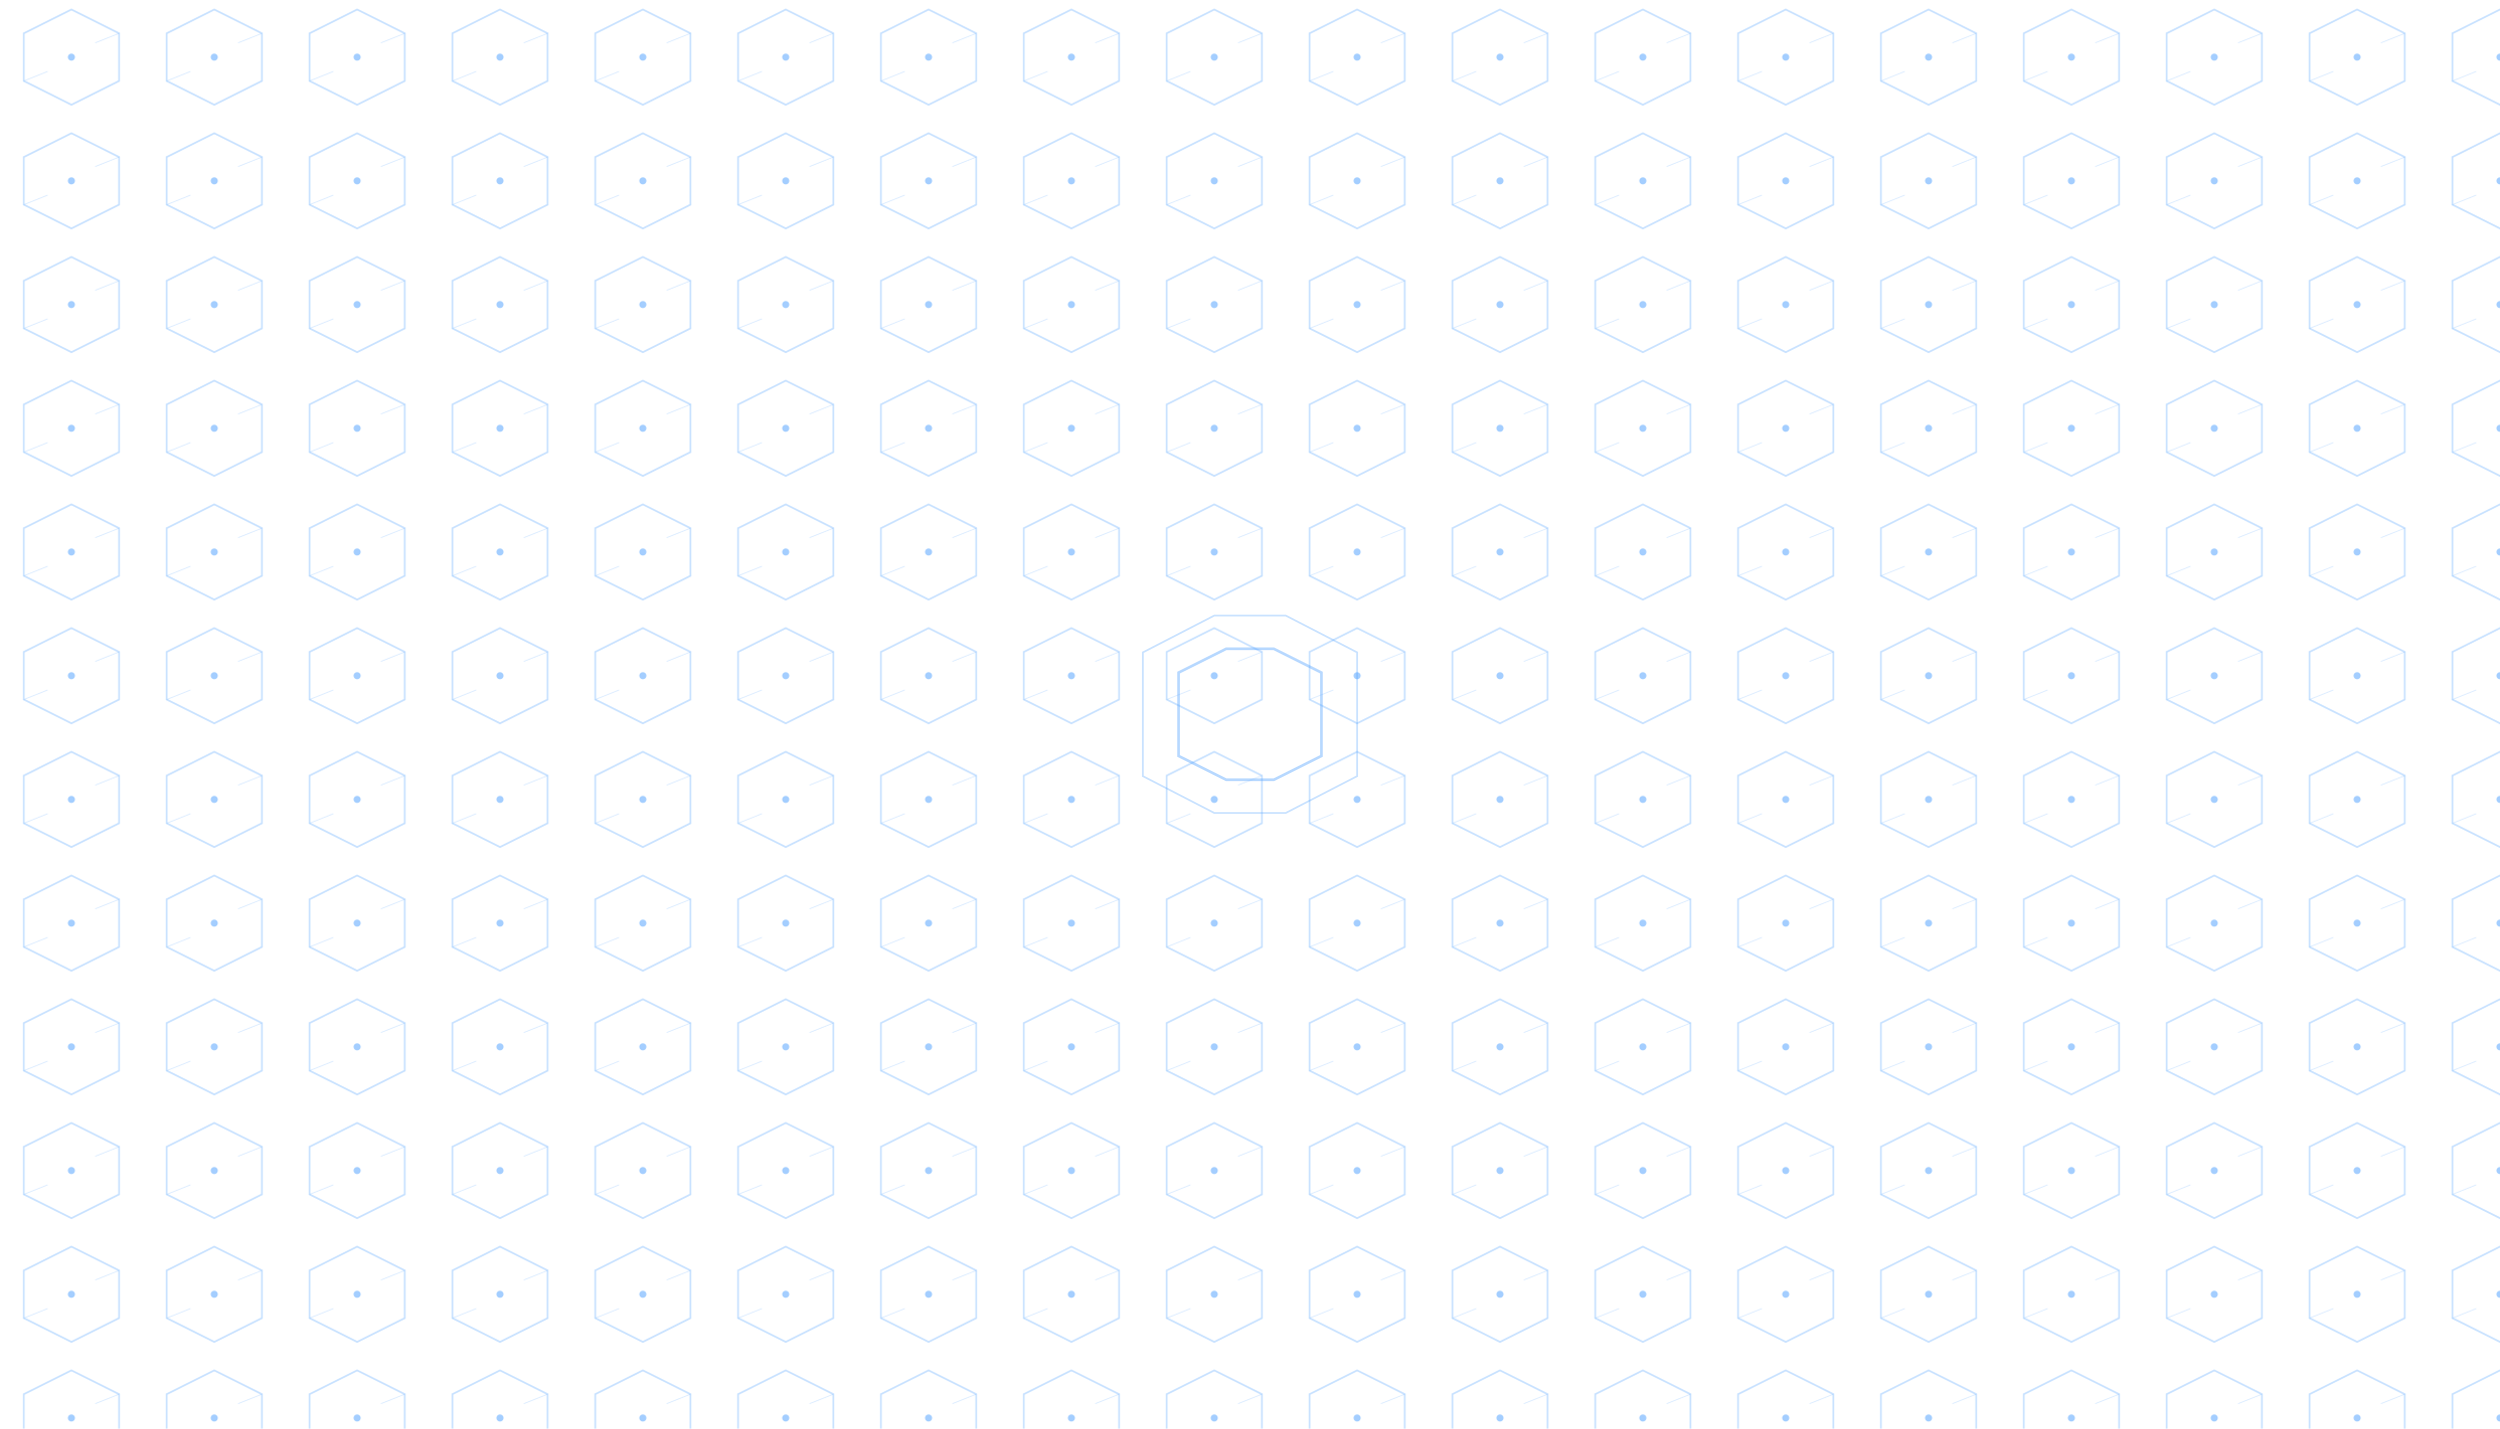
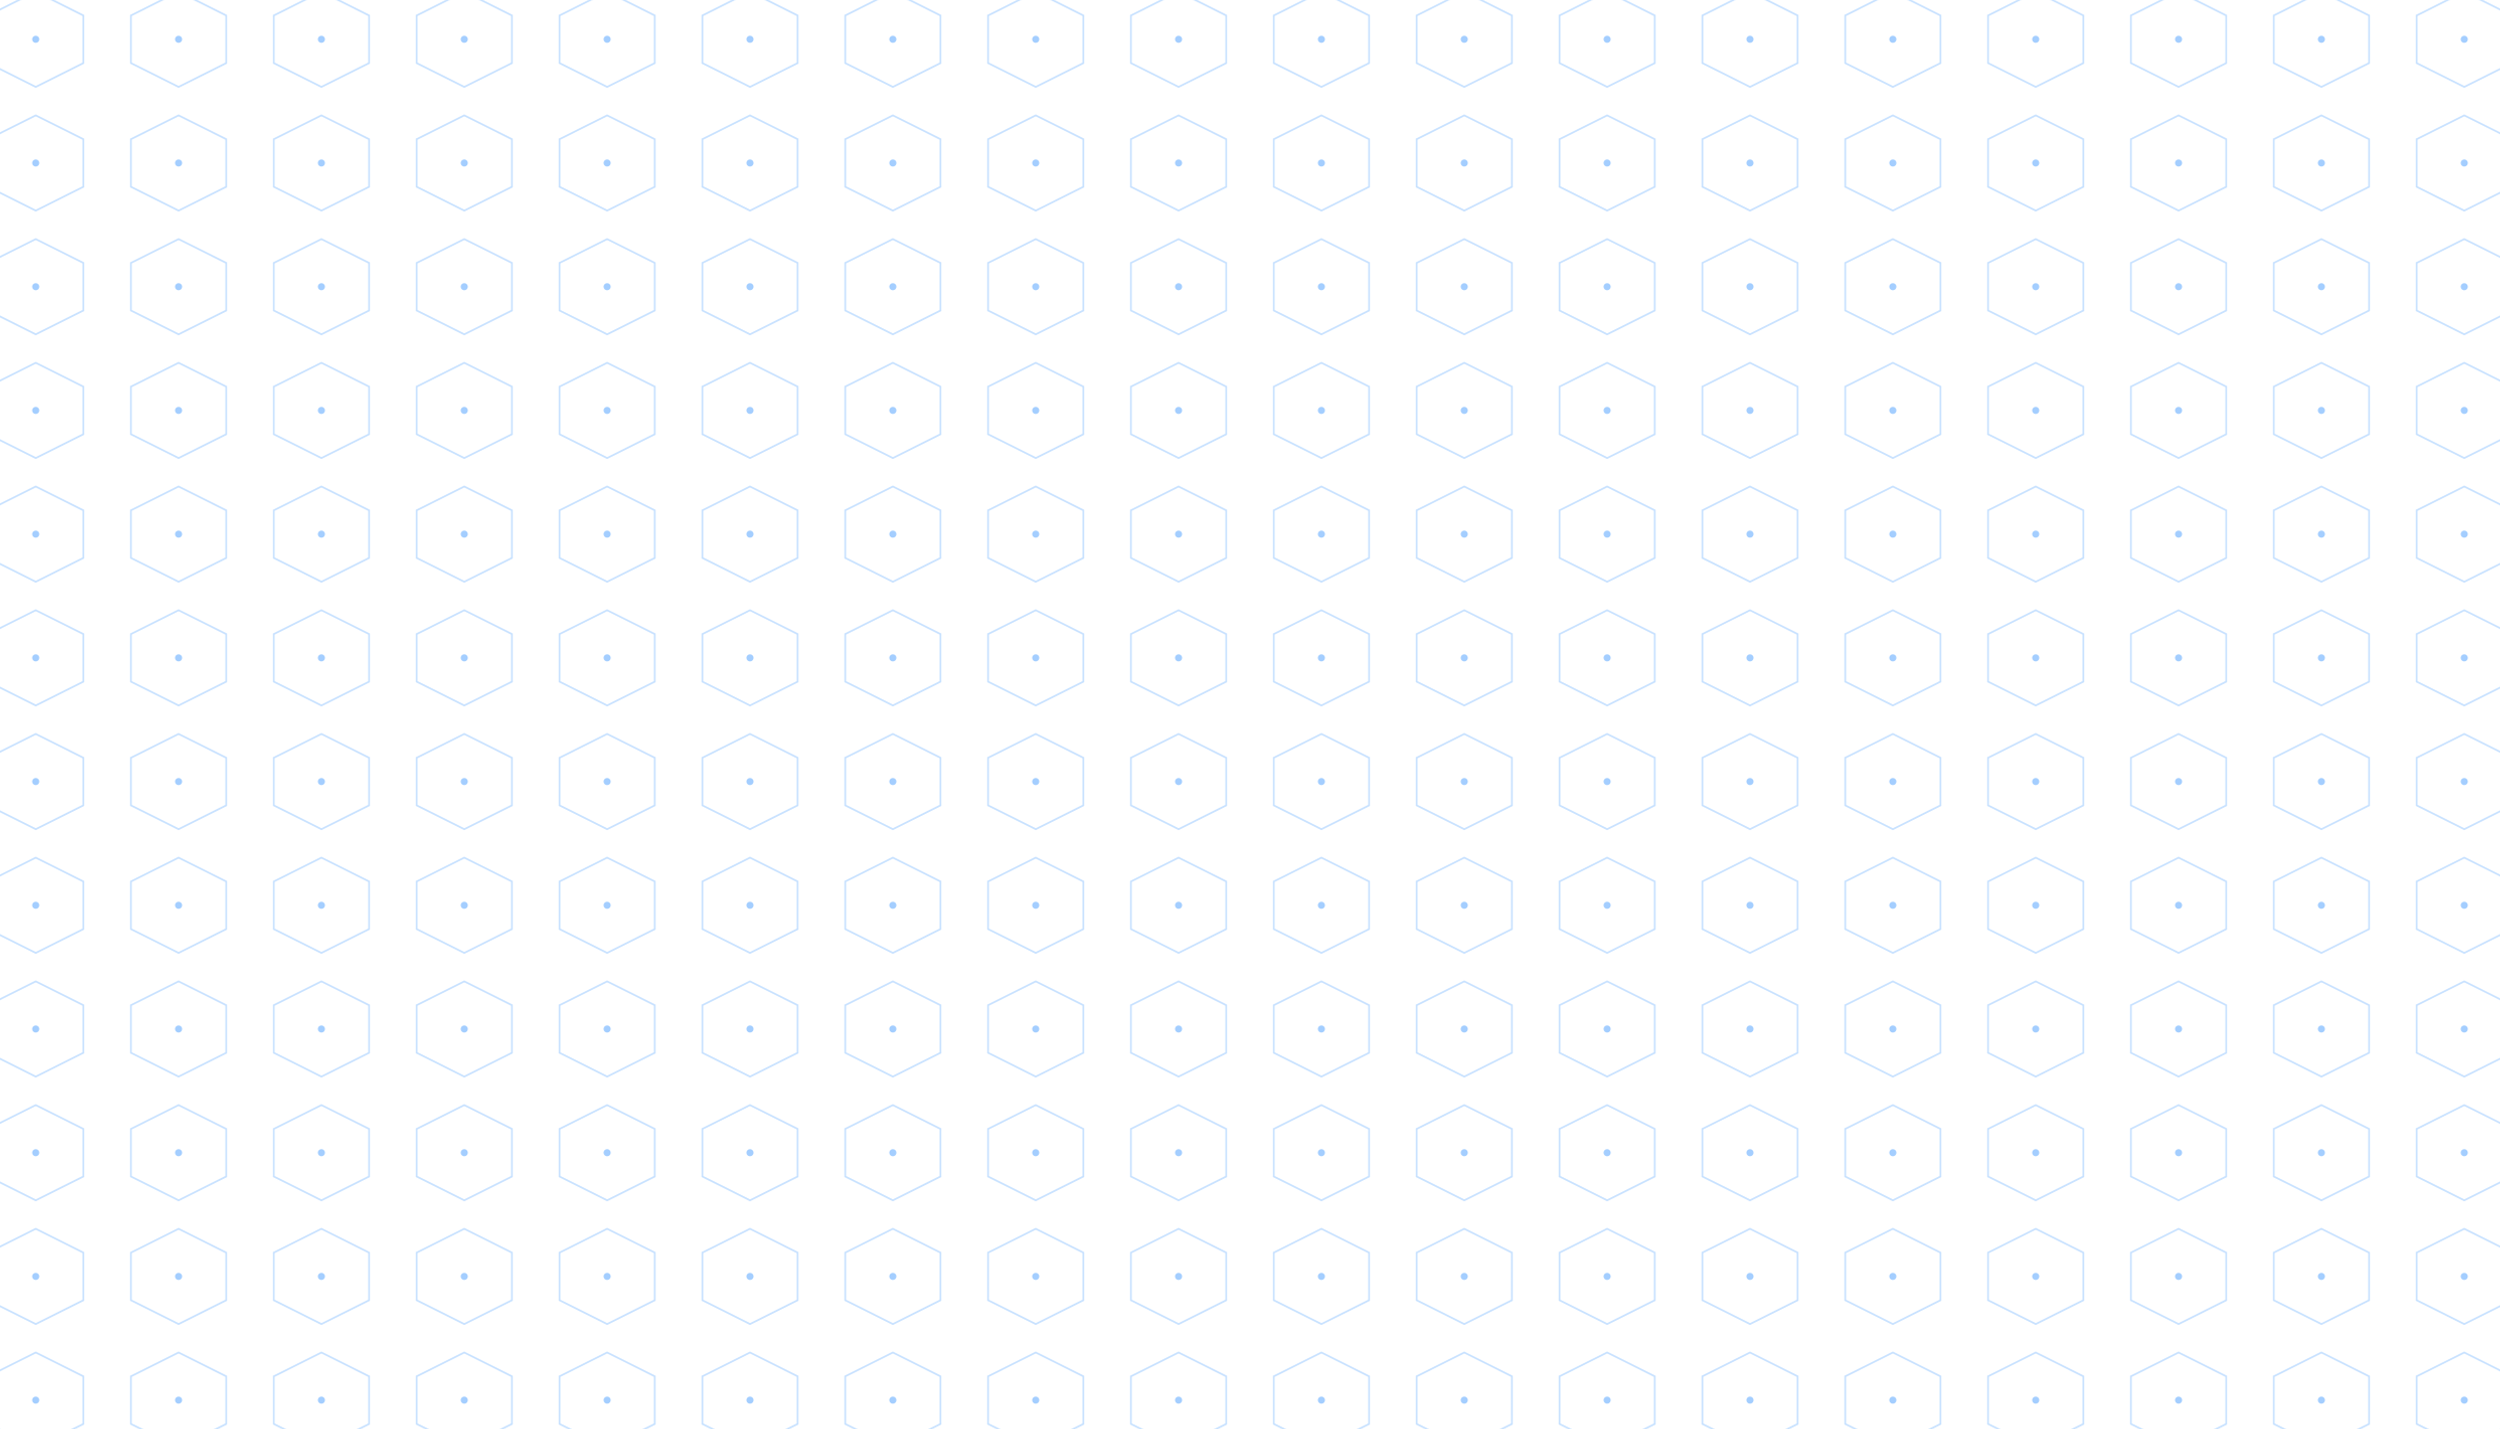
<svg xmlns="http://www.w3.org/2000/svg" viewBox="0 0 1400 800">
  <defs>
-     <pattern id="hexPattern" patternUnits="userSpaceOnUse" width="80" height="69.28">
+     <pattern id="hexPattern" patternUnits="userSpaceOnUse" width="80" height="69.28" patternTransform="translate(-20, -10)">
      <polygon points="40,5.33 66.67,18.67 66.67,45.33 40,58.67 13.33,45.33 13.33,18.67" fill="none" stroke="#4a9eff" stroke-width="1" opacity="0.3">
        <animate attributeName="opacity" values="0.3;0.7;0.3" dur="4s" repeatCount="indefinite" />
      </polygon>
      <circle cx="40" cy="32" r="2" fill="#4a9eff" opacity="0.5">
        <animate attributeName="opacity" values="0.5;1;0.5" dur="3s" repeatCount="indefinite" />
      </circle>
    </pattern>
-     <pattern id="connectionLines" patternUnits="userSpaceOnUse" width="80" height="69.28">
-       <line x1="53.33" y1="24" x2="66.67" y2="18.67" stroke="#4a9eff" stroke-width="0.5" opacity="0.2">
-         <animate attributeName="opacity" values="0.2;0.5;0.2" dur="5s" repeatCount="indefinite" />
-       </line>
-       <line x1="26.67" y1="40" x2="13.33" y2="45.33" stroke="#4a9eff" stroke-width="0.5" opacity="0.2">
-         <animate attributeName="opacity" values="0.2;0.5;0.2" dur="4.5s" repeatCount="indefinite" />
-       </line>
-     </pattern>
  </defs>
-   <rect width="100%" height="100%" fill="url(#hexPattern)" />
-   <rect width="100%" height="100%" fill="url(#connectionLines)" />
-   <g transform="translate(700, 400)">
-     <polygon points="-40,-23.33 -13.33,-36.67 13.33,-36.67 40,-23.33 40,23.33 13.33,36.67 -13.33,36.67 -40,23.33" fill="none" stroke="#4a9eff" stroke-width="1.5" opacity="0.4">
-       <animate attributeName="opacity" values="0.4;0.8;0.4" dur="6s" repeatCount="indefinite" />
-     </polygon>
-     <polygon points="-60,-34.64 -20,-55.28 20,-55.28 60,-34.64 60,34.64 20,55.28 -20,55.28 -60,34.64" fill="none" stroke="#4a9eff" stroke-width="1" opacity="0.3">
-       <animate attributeName="opacity" values="0.3;0.6;0.3" dur="7s" repeatCount="indefinite" />
-     </polygon>
-   </g>
+   <rect x="-200" y="-100" width="1800" height="1000" fill="url(#hexPattern)" />
</svg>
